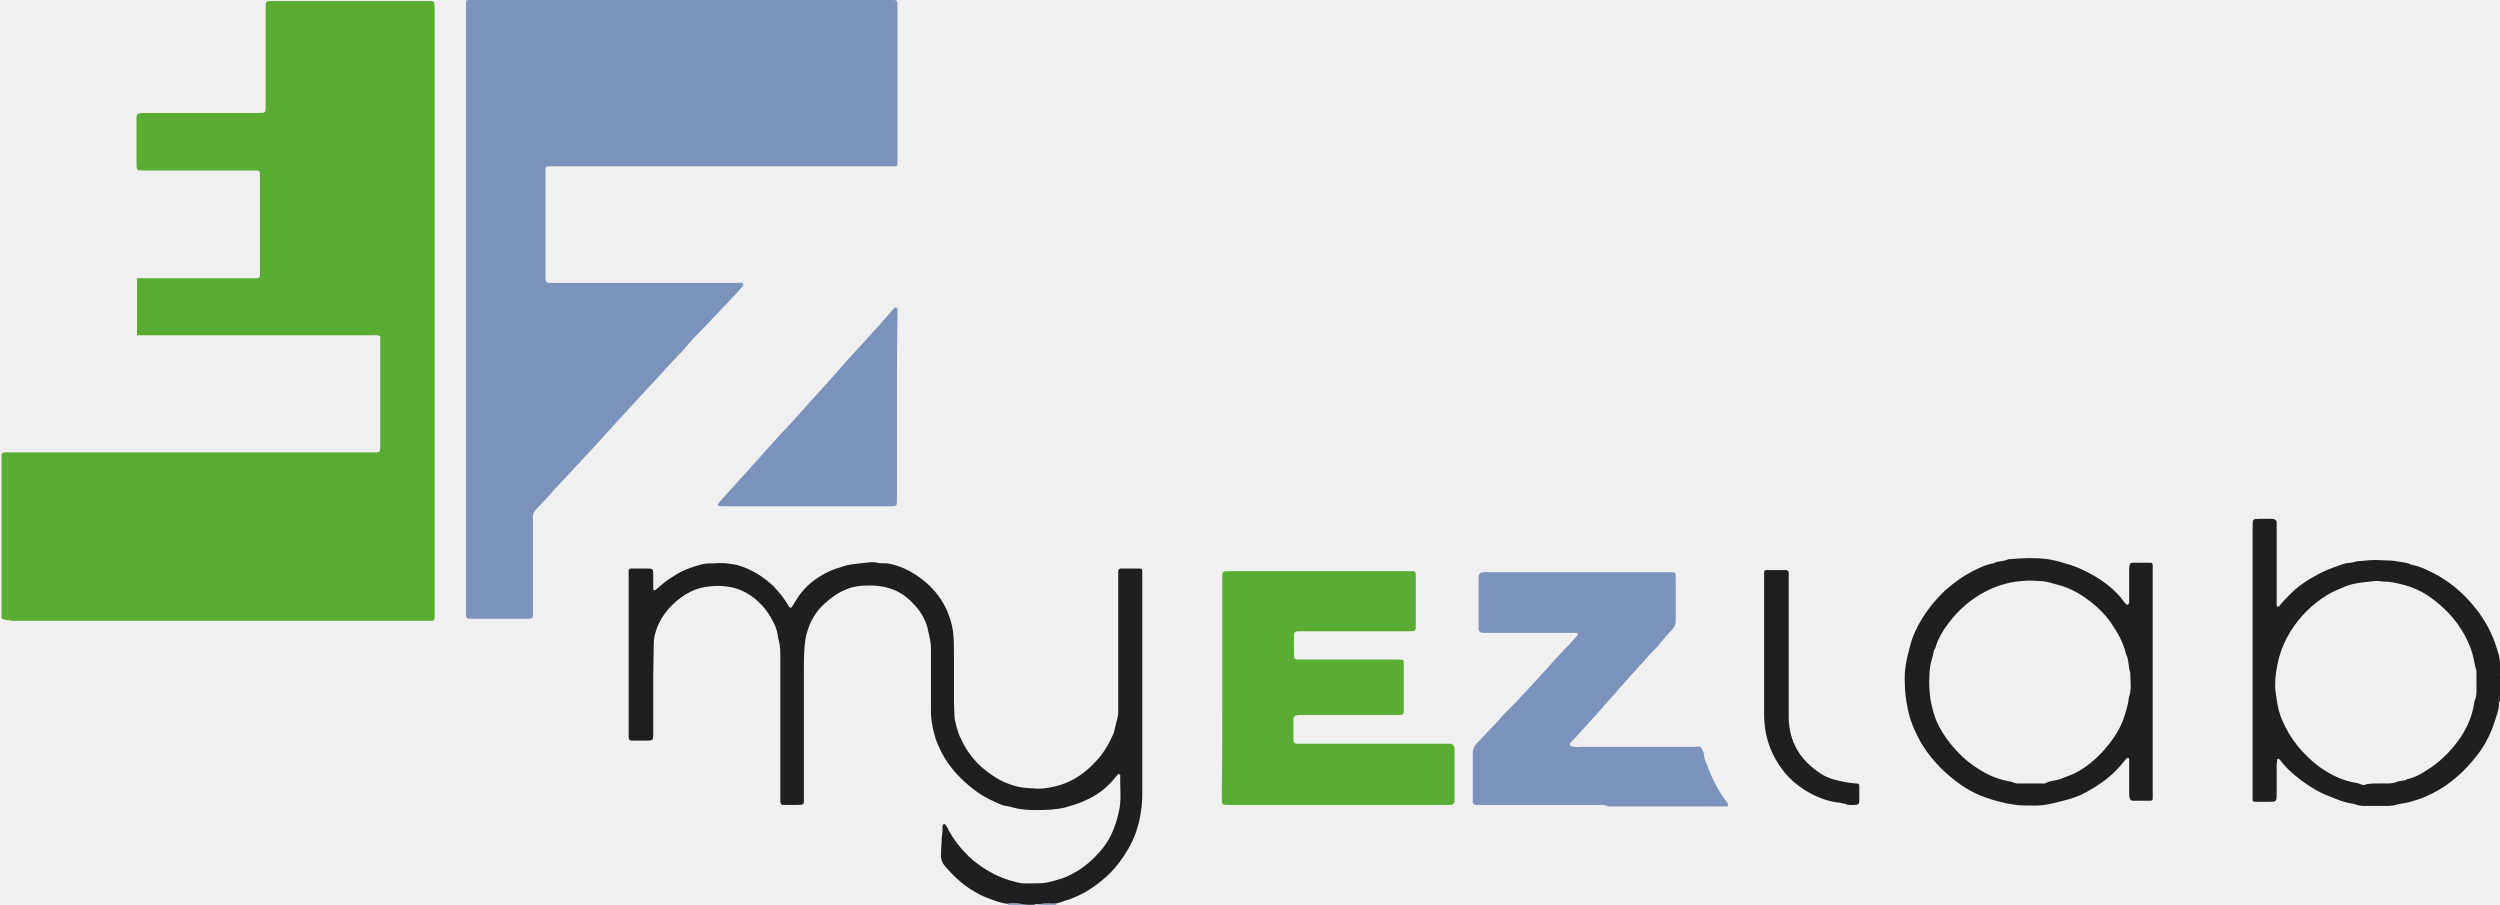
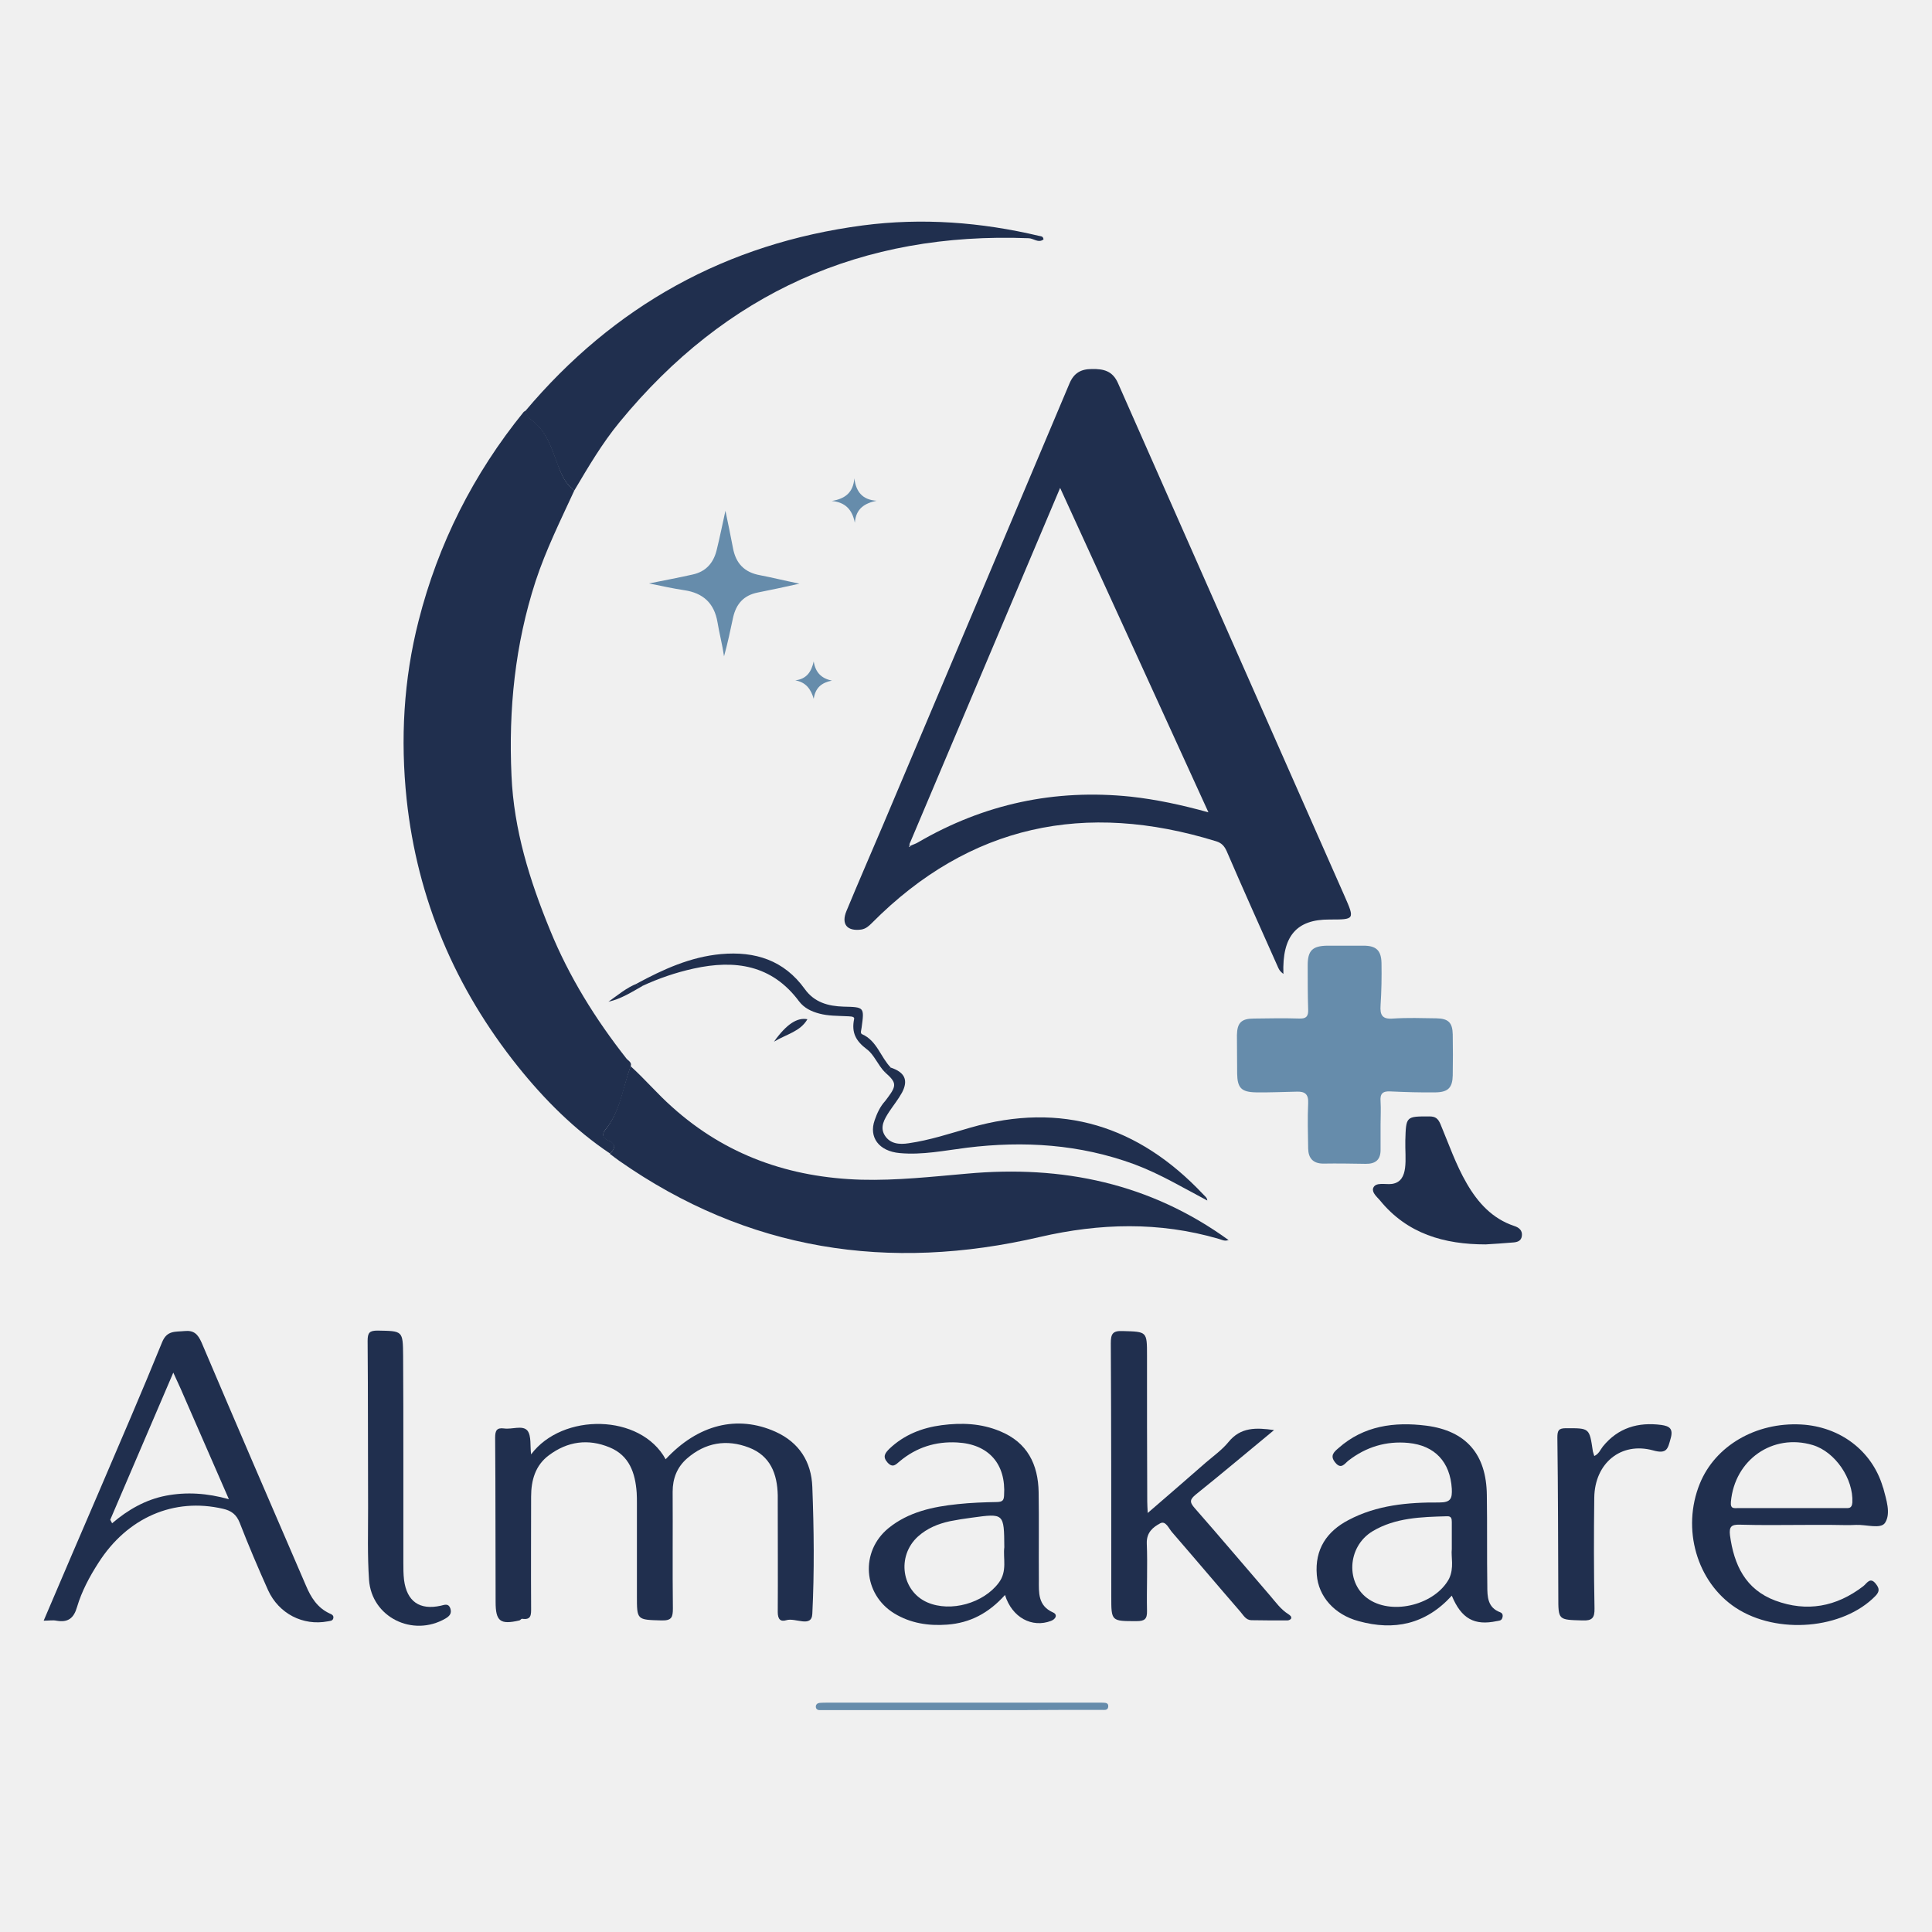
- <svg xmlns="http://www.w3.org/2000/svg" version="1.1" id="Calque_1" x="0px" y="0px" viewBox="0 0 478 173" style="enable-background:new 0 0 478 173;" xml:space="preserve">
+ <svg xmlns="http://www.w3.org/2000/svg" version="1.1" id="Calque_1" x="0px" y="0px" viewBox="0 0 827.2 827.2" style="enable-background:new 0 0 827.2 827.2;" xml:space="preserve">
  <style type="text/css">
- 	.st0{fill:#211E21;}
- 	.st1{fill:#7B93BB;}
- 	.st2{fill:#58AD32;}
+ 	.st0{fill:#202F4E;}
+ 	.st1{fill:#668CAB;}
+ 	.st2{fill:#FFFFFF;}
</style>
-   <path class="st0" d="M192.7,172.8c-1.3-0.1-2.5-0.6-3.6-1c-1.2-0.4-2.3-1-3.4-1.7c-1.9-1.2-3.6-2.8-5.1-4.6c-0.5-0.6-0.7-1.2-0.7-2  c0.1-1.5,0.1-3,0.3-4.5c0.1-0.5-0.2-1.1,0.3-1.5c0.5,0.3,0.7,0.9,0.9,1.3c0.9,1.6,2,3.1,3.3,4.4c1.5,1.6,3.4,2.9,5.3,3.9  c1,0.5,2,0.9,3,1.2c1.1,0.3,2.2,0.7,3.4,0.6c0.4,0,0.7,0,1.1,0c1.1,0,2.2,0,3.3-0.3c0.9-0.2,1.8-0.5,2.7-0.8  c2.2-0.9,4.1-2.2,5.8-3.9c1.3-1.3,2.5-2.8,3.3-4.6c0.6-1.3,1-2.6,1.3-4c0.6-2.3,0.2-4.7,0.3-7c0-0.1,0-0.2-0.1-0.2  c-0.1-0.1-0.2-0.2-0.3-0.1c-0.2,0.2-0.4,0.5-0.6,0.7c-1.6,2-3.5,3.4-5.8,4.4c-1.2,0.6-2.5,0.9-3.8,1.3c-0.8,0.2-1.7,0.3-2.6,0.4  c-2.2,0.1-4.4,0.2-6.5-0.2c-0.9-0.2-1.7-0.5-2.7-0.6c-1.7-0.7-3.5-1.5-5-2.6c-2.2-1.6-4.1-3.4-5.6-5.6c-1-1.4-1.7-2.9-2.3-4.5  c-0.6-2-1-4-0.9-6.1c0-3.7,0-7.5,0-11.2c0-1.4-0.4-2.7-0.7-4.1c-0.5-1.8-1.5-3.3-2.8-4.6c-1.2-1.3-2.7-2.3-4.4-2.8  c-1.8-0.6-3.6-0.6-5.4-0.5c-2.7,0.2-4.9,1.5-6.8,3.2c-1.2,1-2.1,2.2-2.8,3.6c-0.5,1.1-0.9,2.2-1.1,3.4c-0.3,2.1-0.3,4.1-0.3,6.2  c0,8,0,16,0,24c0,1.5,0.2,1.5-1.5,1.5c-0.8,0-1.6,0-2.4,0c-0.4,0-0.5-0.1-0.6-0.6c0-0.4,0-0.7,0-1.1c0-8.8,0-17.5,0-26.3  c0-1.2,0-2.4-0.3-3.5c0-0.1,0-0.2-0.1-0.2c-0.1-1.5-0.6-2.8-1.4-4.1c-1.3-2.3-3.2-4.1-5.6-5.2c-1.9-0.8-3.9-1-5.9-0.8  c-1.3,0.1-2.6,0.4-3.8,1c-1.4,0.7-2.6,1.6-3.7,2.7c-1.2,1.2-2.2,2.7-2.8,4.3c-0.3,0.9-0.6,1.8-0.6,2.8c0,2.1-0.1,4.3-0.1,6.4  c0,3.7,0,7.4,0,11.1c0,1.1-0.1,1.2-1.2,1.2c-1,0-1.9,0-2.9,0c-0.4,0-0.5-0.1-0.6-0.6c0-0.3,0-0.6,0-0.8c0-10,0-20,0-30  c0-1.7-0.2-1.5,1.5-1.5c0.7,0,1.4,0,2,0c1.1,0,1.2,0.1,1.2,1.1c0,0.8,0,1.5,0,2.3c0,0.2,0,0.4,0,0.6c0,0.1,0.2,0.2,0.4,0.1  c0.4-0.3,0.8-0.6,1.2-1c1-0.9,2.1-1.5,3.2-2.2c1.4-0.8,3-1.3,4.5-1.7c0.8-0.2,1.7-0.2,2.5-0.2c1.2-0.1,2.4,0,3.6,0.2  c0.6,0.1,1.2,0.3,1.8,0.5c2.1,0.8,4,2,5.7,3.6c1.2,1.2,2.2,2.5,3,3.9c0.2,0.4,0.5,0.4,0.7,0c0.4-0.6,0.8-1.3,1.2-1.9  c1.4-2,3.2-3.4,5.3-4.5c1.2-0.6,2.5-1,3.8-1.4c1.2-0.3,2.4-0.3,3.6-0.5c0.1,0,0.2,0,0.2,0c0.7-0.1,1.5-0.2,2.2,0  c0.7,0.2,1.5,0,2.3,0.2c1,0.2,1.9,0.5,2.8,0.9c1.6,0.7,3,1.7,4.3,2.8c1.7,1.5,3,3.3,3.9,5.3c0.5,1.2,0.9,2.5,1.1,3.8  c0.2,1.6,0.2,3.2,0.2,4.8c0,3,0,6,0,9c0,0.9,0.1,1.8,0.1,2.6c0,0.8,0.7,3.1,1,3.8c0.3,0.5,0.5,1.1,0.8,1.6c1,1.8,2.3,3.4,3.9,4.7  c1,0.8,2,1.5,3.1,2.1c1,0.5,2.1,0.9,3.2,1.2c1.3,0.3,2.6,0.3,3.9,0.4c1.5,0,2.9-0.3,4.3-0.7c2.8-0.9,5-2.5,6.9-4.6  c1.4-1.5,2.4-3.2,3.2-5c0.2-0.4,0.3-0.9,0.4-1.4c0.2-1,0.6-1.9,0.6-2.9c0-0.5,0-1,0-1.6c0-7.9,0-15.8,0-23.8c0-0.2,0-0.5,0-0.7  c0-1.5-0.1-1.4,1.4-1.4c0.9,0,1.8,0,2.6,0c0.5,0,0.6,0.1,0.6,0.6c0,0.3,0,0.6,0,1c0,13.9,0,27.8,0,41.7c0,1.6-0.2,3.1-0.5,4.6  c-0.5,2.3-1.3,4.4-2.6,6.4c-1.3,2.1-2.8,3.9-4.7,5.4c-2,1.7-4.3,3-6.9,3.8c-0.7,0.2-1.5,0.6-2.3,0.6c-1.2-0.1-2.3,0-3.5,0.1  c-0.1,0-0.1,0.1-0.2,0.1c-0.6,0-1.3,0-1.9,0c-0.1,0-0.1-0.1-0.2-0.1C195,172.8,193.9,172.6,192.7,172.8z" />
-   <path class="st0" d="M477.8,134.2c0.1,1.4-0.5,2.7-0.9,4c-0.6,1.9-1.5,3.7-2.6,5.3c-1.6,2.2-3.4,4.2-5.6,5.9  c-1.5,1.2-3.1,2.1-4.9,2.9c-0.9,0.4-1.9,0.7-2.9,1c-1,0.3-1.9,0.3-2.9,0.6c-0.4,0.2-0.9,0.1-1.4,0.2c-1.4,0-2.7,0-4.1,0  c-0.7,0-1.4,0-2.1-0.3c-0.1,0-0.2-0.1-0.3-0.1c-1.8-0.2-3.4-0.9-5.1-1.6c-1.6-0.6-3-1.5-4.3-2.4c-1.7-1.2-3.3-2.5-4.6-4.2  c-0.1-0.2-0.3-0.3-0.4-0.4c0,0-0.1,0-0.2,0c-0.1,0-0.1,0.1-0.1,0.2c0,0.3-0.1,0.6-0.1,1c0,1.8,0,3.6,0,5.4c0,1.7-0.1,1.6-1.6,1.6  c-0.8,0-1.7,0-2.5,0c-0.4,0-0.5-0.1-0.5-0.5c0-0.4,0-0.7,0-1.1c0-17,0-34,0-51c0-1.7,0.1-1.4,1.4-1.5c0.7,0,1.4,0,2.1,0  c0.2,0,0.5,0,0.7,0.1c0.2,0.1,0.3,0.2,0.4,0.4c0,0.3,0,0.6,0,1c0,4.6,0,9.2,0,13.9c0,0.4,0,0.7,0,1.1c0,0.1,0,0.2,0.2,0.3  c0.1,0,0.2,0,0.3-0.1c0.5-0.7,1.2-1.4,1.8-2c1.7-1.8,3.7-3.1,5.8-4.2c1.2-0.6,2.4-1.1,3.6-1.5c0.8-0.3,1.6-0.6,2.4-0.6  c0.5,0,1-0.3,1.5-0.3c1.4-0.1,2.8-0.3,4.2-0.2c1,0.1,2,0,3,0.2c1,0.2,2.1,0.2,3,0.7c1.3,0.2,2.6,0.8,3.8,1.4  c1.1,0.5,2.2,1.2,3.2,1.9c2.3,1.6,4.3,3.7,6,6c1.3,1.9,2.4,3.9,3.1,6.1c0.4,1.2,0.8,2.3,0.8,3.6c-0.2,0.7,0,1.5,0,2.2  c0,0.1,0.1,0.2,0.2,0.3c0,1,0,1.9,0,2.9c-0.1,0.1-0.2,0.2-0.2,0.3C477.8,132.8,477.7,133.5,477.8,134.2z M454.5,149.8  c1.2-0.1,2.5,0.2,3.8-0.3c0.6-0.3,1.4-0.1,1.9-0.5c1.4-0.3,2.7-1,3.9-1.8c2.1-1.3,3.9-3,5.4-4.9c1.9-2.4,3.2-5.1,3.6-8.1  c0-0.1,0-0.2,0.1-0.3c0.2-0.5,0.3-1.1,0.3-1.6c0-1.2,0-2.3,0-3.5c0-0.3,0-0.7-0.1-0.9c-0.3-1-0.4-2-0.7-3c-0.6-2-1.6-3.9-2.8-5.6  c-1.6-2.2-3.6-4-5.8-5.5c-1.4-0.9-3-1.6-4.6-2c-1.2-0.3-2.4-0.6-3.6-0.6c-0.6,0-1.2-0.2-1.8-0.1c-1.9,0.2-3.8,0.3-5.6,1  c-1.2,0.5-2.5,1-3.6,1.7c-2.9,1.8-5.2,4.1-7,7c-1,1.6-1.7,3.3-2.2,5.1c-0.4,1.7-0.7,3.4-0.7,5.2c0,0.9,0.2,1.7,0.3,2.6  c0.2,1.4,0.5,2.8,1.1,4.1c1.5,3.5,3.9,6.4,6.9,8.7c2.2,1.6,4.6,2.8,7.3,3.2c0.2,0,0.4,0.1,0.6,0.2c0.3,0.1,0.5,0.2,0.8,0.2  C452.8,149.8,453.6,149.8,454.5,149.8z" />
-   <path class="st1" d="M192.7,172.8c1.2-0.1,2.3,0,3.5,0.1c0.1,0,0.1,0.1,0.2,0.1c-1.2,0-2.4,0-3.6,0  C192.8,172.9,192.7,172.8,192.7,172.8z" />
-   <path class="st1" d="M198.3,173c0.1,0,0.1-0.1,0.2-0.1c1.2-0.1,2.3-0.2,3.5-0.1c0,0.1-0.1,0.2-0.1,0.2  C200.7,173,199.5,173,198.3,173z" />
-   <path class="st0" d="M478,129c-0.1-0.1-0.2-0.2-0.2-0.3c0-0.7-0.2-1.5,0-2.2c0.1,0,0.2,0.1,0.2,0.1C478,127.4,478,128.2,478,129z" />
-   <path class="st0" d="M477.8,134.2c-0.1-0.7,0-1.3,0-2c0-0.1,0.1-0.2,0.2-0.3c0,0.7,0,1.4,0,2.2C478,134.1,477.9,134.1,477.8,134.2z" />
-   <path class="st2" d="M0.3,118.3c0-0.4,0-0.7,0-1.1c0-9.6,0-19.3,0-28.9c0-0.4,0-0.9,0-1.3c0-0.3,0.2-0.4,0.5-0.5c0.4,0,0.8,0,1.2,0  c6.8,0,13.5,0,20.3,0c16.2,0,32.4,0,48.6,0c0.3,0,0.6,0,1,0c0.6,0,0.8-0.2,0.8-0.8c0-0.2,0-0.3,0-0.5c0-6.8,0-13.5,0-20.3  c0-0.3,0.1-0.6-0.2-0.7c-0.4-0.2-0.9-0.1-1.3-0.1c-8.2,0-16.5,0-24.7,0c-6.3,0-12.6,0-18.8,0c-0.5,0-1,0-1.5,0c0-0.5,0-0.9,0-1.4  c0-2.8,0-5.6,0-8.4c0-0.3,0.1-0.7-0.1-1c0.5-0.2,1-0.1,1.5-0.1c6.8,0,13.6,0,20.4,0c1.9,0,1.7,0.2,1.7-1.6c0-5.8,0-11.6,0-17.4  c0-0.3,0-0.6,0-0.8c0-0.7-0.1-0.8-0.8-0.8c-0.3,0-0.6,0-1,0c-6.7,0-13.5,0-20.2,0c-1.6,0-1.6,0.1-1.6-1.5c0-2.6,0-5.2,0-7.8  c0-0.2,0-0.5,0-0.7c0-0.8,0.2-0.9,1-1c0.3,0,0.6,0,1,0c7.1,0,14.2,0,21.3,0c1.4,0,1.4,0,1.4-1.4c0-6.1,0-12.3,0-18.4  c0-0.1,0-0.2,0-0.4c0-1.2,0-1.2,1.2-1.2c10,0,20,0,30,0c1,0,1,0,1.1,1.1c0,0.3,0,0.6,0,0.8c0,38.3,0,76.5,0,114.8c0,0.4,0,0.9,0,1.3  c0,0.3-0.2,0.4-0.4,0.5c-0.2,0-0.3,0-0.5,0c-0.3,0-0.6,0-0.8,0c-26.4,0-52.7,0-79.1,0C1.4,118.5,0.9,118.6,0.3,118.3z" />
-   <path class="st1" d="M89.1,59.2c0-19.2,0-38.3,0-57.5c0-0.4,0-0.9,0-1.3c0-0.3,0.2-0.4,0.5-0.4c0.3,0,0.6,0,1,0c26.5,0,53,0,79.5,0  c1.6,0,1.5-0.1,1.5,1.5c0,9.6,0,19.3,0,28.9c0,0.3,0,0.6,0,1c0,0.3-0.2,0.4-0.5,0.4c-0.4,0-0.8,0-1.2,0c-21.3,0-42.6,0-63.9,0  c-0.4,0-0.8,0-1.2,0c-0.3,0-0.5,0.2-0.5,0.5c0,0.3,0,0.6,0,0.8c0,6.5,0,13,0,19.5c0,0.2,0,0.4,0,0.6c0.1,0.8,0.2,0.9,1,0.9  c0.3,0,0.6,0,0.8,0c11.4,0,22.8,0,34.2,0c0.2,0,0.5,0,0.7,0c0.4,0,0.9-0.2,1.1,0.2c0.1,0.3-0.3,0.7-0.6,1c-1.4,1.6-2.9,3.1-4.4,4.7  c-0.6,0.6-1.2,1.3-1.8,1.9c-1.2,1.3-2.5,2.5-3.6,3.8c-1.7,2.1-3.7,3.9-5.5,6c-1.6,1.8-3.3,3.5-4.9,5.3c-2.4,2.6-4.8,5.2-7.1,7.8  c-1.4,1.5-2.8,3-4.1,4.4c-1.3,1.4-2.6,2.8-4,4.3c-1.2,1.3-2.3,2.6-3.5,3.8c-0.6,0.6-0.8,1.2-0.7,2c0,5.5,0,11.1,0,16.6  c0,0.6,0,1.2,0,1.8c0,0.4-0.1,0.5-0.6,0.6c-0.2,0-0.5,0-0.7,0c-3.4,0-6.8,0-10.2,0c-0.2,0-0.4,0-0.6,0c-0.5,0-0.6-0.1-0.7-0.6  c0-0.4,0-0.7,0-1.1C89.1,97.6,89.1,78.4,89.1,59.2z" />
-   <path class="st2" d="M233.7,131.4c0-6.9,0-13.8,0-20.7c0-1.5-0.1-1.5,1.5-1.5c11.3,0,22.5,0,33.8,0c0.4,0,0.7,0,1.1,0  c0.4,0,0.6,0.2,0.6,0.6c0,0.2,0,0.3,0,0.5c0,3.1,0,6.2,0,9.3c0,1-0.1,1.1-1.1,1.1c-2.8,0-5.6,0-8.4,0c-4.1,0-8.3,0-12.4,0  c-1.4,0-1.4,0-1.4,1.4c0,1.1,0,2.1,0,3.2c0,0.6,0.2,0.8,0.8,0.8c0.4,0,0.7,0,1.1,0c5.8,0,11.6,0,17.4,0c0.3,0,0.6,0,0.8,0  c0.9,0,0.9,0.1,0.9,1c0,2.9,0,5.8,0,8.7c0,0.8-0.1,0.9-0.9,0.9c-0.3,0-0.6,0-1,0c-5.8,0-11.5,0-17.3,0c-0.5,0-1,0-1.4,0.1  c-0.3,0.1-0.5,0.3-0.5,0.6c0,1.4,0,2.8,0,4.2c0,0.3,0.2,0.5,0.5,0.6c0.4,0,0.8,0,1.2,0c9.1,0,18.2,0,27.2,0c0.4,0,0.7,0,1.1,0  c0.4,0,0.7,0.3,0.8,0.8c0,0.2,0,0.3,0,0.5c0,3,0,6.1,0,9.1c0,0.2,0,0.3,0,0.5c0,0.5-0.3,0.8-0.8,0.8c-0.2,0-0.5,0-0.7,0  c-13.9,0-27.7,0-41.6,0c-1.4,0-1.4,0-1.4-1.5C233.7,145.4,233.7,138.4,233.7,131.4z" />
-   <path class="st1" d="M306,153.9c-7.6,0-15.2,0-22.8,0c-0.4,0-0.7,0-1.1,0c-0.3,0-0.4-0.2-0.5-0.5c0-0.3,0-0.6,0-0.8  c0-2.9,0-5.7,0-8.6c0-0.7,0.2-1.3,0.7-1.8c1.2-1.2,2.4-2.6,3.6-3.8c1.3-1.5,2.7-2.9,4.1-4.3c1.2-1.3,2.4-2.6,3.6-3.9  c2-2.1,3.8-4.3,5.8-6.3c0.7-0.7,1.4-1.5,2.1-2.3c0.1-0.1,0.2-0.2,0.2-0.4c-0.1-0.2-0.2-0.2-0.4-0.2c-0.4,0-0.7,0-1.1,0  c-5.2,0-10.4,0-15.6,0c-0.3,0-0.6,0-1,0c-0.6,0-0.9-0.3-0.9-0.9c0-0.2,0-0.4,0-0.6c0-2.9,0-5.7,0-8.6c0-1.4,0.2-1.5,1.5-1.5  c11.7,0,23.3,0,35,0c1.2,0,1.2,0,1.2,1.2c0,2.7,0,5.4,0,8.1c0,0.6-0.2,1.1-0.6,1.6c-1,1-1.9,2.1-2.8,3.2c-0.6,0.7-1.3,1.3-1.9,2  c-1.6,1.9-3.4,3.7-5,5.6c-1.5,1.7-3,3.4-4.6,5.2c-1.6,1.8-3.2,3.5-4.8,5.3c-0.2,0.2-0.6,0.4-0.5,0.8c0.1,0.4,0.6,0.3,0.9,0.4  c0.3,0.1,0.7,0,1.1,0c7.2,0,14.5,0,21.7,0c0.4,0,1-0.2,1.3,0.1c0.3,0.4,0.6,1,0.6,1.5c0.1,0.7,0.3,1.3,0.6,1.9  c0.9,2.5,2.1,4.9,3.8,7.1c0,0.1,0.1,0.1,0.1,0.2c0.2,0.3,0.1,0.6-0.2,0.6c-0.4,0-0.7,0-1.1,0c-7.1,0-14.2,0-21.4,0  C307,153.9,306.5,153.9,306,153.9z" />
-   <path class="st0" d="M411.6,130.5c0,7,0,14,0,21c0,0.4,0,0.8,0,1.2c0,0.3-0.2,0.4-0.5,0.4c-1.1,0-2.2,0-3.3,0  c-0.4,0-0.5-0.2-0.6-0.5c-0.1-0.3-0.1-0.6-0.1-0.9c0-1.8,0-3.6,0-5.4c0-0.3,0-0.6,0-1c0-0.2,0-0.3-0.2-0.4c-0.2,0-0.3,0.1-0.4,0.2  c-0.6,0.8-1.3,1.6-2,2.3c-1.6,1.6-3.5,2.9-5.5,4c-1.4,0.8-2.9,1.3-4.5,1.7c-3.5,0.9-4,1-7.6,0.9c-1.1,0-2.2-0.2-3.3-0.4  c-1.8-0.4-3.5-0.9-5.2-1.6c-2.3-1-4.3-2.4-6.2-4.1c-1.9-1.7-3.6-3.7-4.9-5.9c-0.8-1.4-1.5-2.9-2-4.4c-0.9-2.9-1.2-5.9-1.1-8.9  c0.1-1.2,0.3-2.4,0.6-3.6c0.2-0.8,0.4-1.5,0.6-2.3c0.2-0.7,0.5-1.4,0.8-2.1c1.4-3,3.3-5.5,5.7-7.8c1.7-1.5,3.5-2.8,5.5-3.8  c1.2-0.6,2.4-1.2,3.8-1.4c0.8-0.5,1.8-0.3,2.6-0.7c0.2-0.1,0.4-0.1,0.6-0.1c2.3-0.2,4.7-0.3,7,0c0.8,0.1,1.6,0.3,2.4,0.5  c1.4,0.4,2.8,0.8,4.1,1.4c3.2,1.5,6.2,3.4,8.3,6.4c0,0,0.1,0.1,0.1,0.1c0.2,0.1,0.2,0.4,0.5,0.3c0.3-0.1,0.3-0.4,0.3-0.6  c0-2,0-3.9,0-5.9c0-0.4,0-0.7,0.1-1.1c0.1-0.2,0.2-0.4,0.5-0.4c1.2,0,2.3,0,3.5,0c0.3,0,0.4,0.2,0.4,0.5c0,0.4,0,0.8,0,1.2  C411.6,116.5,411.6,123.5,411.6,130.5z M388.2,149.8C388.2,149.8,388.2,149.8,388.2,149.8c0.6,0,1.3,0,1.9,0c0.4,0,0.8,0.1,1.1-0.1  c0.9-0.5,1.9-0.4,2.9-0.8c0.9-0.4,1.9-0.7,2.7-1.1c2.1-1.1,3.9-2.6,5.5-4.4c1.4-1.6,2.7-3.4,3.5-5.4c0.3-0.7,0.5-1.4,0.7-2.1  c0.2-0.7,0.4-1.4,0.5-2.2c0-0.2,0-0.3,0.1-0.5c0.5-1.5,0.2-3.1,0.2-4.6c-0.4-1.1-0.2-2.4-0.8-3.5c-0.5-2.3-1.7-4.3-3-6.2  c-1-1.4-2.3-2.7-3.7-3.8c-1.7-1.3-3.6-2.5-5.7-3.1c-0.6-0.2-1.2-0.3-1.8-0.5c-1.4-0.5-2.9-0.4-4.4-0.5c-0.5,0-0.9,0.1-1.4,0.1  c-1.5,0.1-2.9,0.4-4.3,0.9c-1.3,0.4-2.4,1-3.5,1.6c-2,1.2-3.8,2.7-5.3,4.5c-1.5,1.8-2.8,3.7-3.4,5.9c-0.4,0.4-0.3,1.1-0.5,1.6  c-0.4,1.2-0.6,2.5-0.6,3.7c-0.1,1.5,0,2.9,0.2,4.4c0.2,1,0.4,2,0.7,2.9c0.5,1.6,1.3,3.1,2.3,4.5c1.6,2.2,3.4,4.1,5.7,5.6  c1.9,1.3,4,2.3,6.4,2.7c0.2,0,0.5,0.1,0.7,0.2c0.3,0.1,0.6,0.2,0.9,0.2C386.5,149.8,387.4,149.8,388.2,149.8z" />
-   <path class="st1" d="M171.5,77.7c0,5.9,0,11.8,0,17.7c0,1.4,0,1.4-1.3,1.4c-10.6,0-21.2,0-31.9,0c-0.3,0-0.6,0-0.9-0.1  c-0.1,0-0.2-0.3-0.1-0.4c0.5-0.6,1-1.1,1.5-1.7c2.7-3,5.5-6,8.2-9.1c1.5-1.7,3-3.3,4.5-4.9c1.6-1.7,3.1-3.5,4.7-5.2  c1.9-2.1,3.7-4.1,5.5-6.2c1.8-2,3.6-3.9,5.4-5.9c1.2-1.3,2.4-2.7,3.6-4.1c0.1-0.1,0.1-0.1,0.2-0.2c0.1-0.1,0.3-0.3,0.5-0.2  c0.2,0.1,0.2,0.3,0.2,0.4c0,0.3,0,0.6,0,1C171.5,66.1,171.5,71.9,171.5,77.7z" />
-   <path class="st0" d="M337.3,124.1c0-4.5,0-9.1,0-13.6c0-0.3,0-0.6,0-1c0-0.4,0.1-0.5,0.5-0.5c0.7,0,1.4,0,2,0c0.6,0,1.1,0,1.7,0  c0.3,0,0.4,0.2,0.5,0.4c0,0.4,0,0.7,0,1.1c0,8.8,0,17.7,0,26.5c0,4.7,2.1,8.3,6.1,10.9c0.7,0.5,1.5,0.8,2.4,1.1  c1.4,0.4,2.9,0.7,4.4,0.8c0.5,0,0.6,0.1,0.6,0.6c0,0.9,0,1.8,0,2.7c0,0.6-0.2,0.8-0.9,0.8c-0.6,0-1.2,0.1-1.8-0.2  c-0.3-0.1-0.6-0.1-0.9-0.2c-2.1-0.2-4.1-0.9-5.9-1.9c-2-1.1-3.7-2.5-5.1-4.3c-1-1.3-1.8-2.7-2.4-4.2c-0.8-2.1-1.1-3.8-1.2-5.9  C337.3,132.9,337.3,128.5,337.3,124.1z" />
+   <g>
+     <path class="st0" d="M549.5,417c-1.8-1.4-2-2.2-2.5-3.3c-7.3-16.4-14.7-32.8-21.8-49.3c-1-2.2-2.2-3.5-4.5-4.2   c-56-17.3-105.5-7.2-147.4,35c-1.3,1.3-2.6,2.5-4.6,2.8c-6,0.8-8.6-2.3-6.3-7.9c5.1-12.3,10.4-24.5,15.6-36.7   c26.7-63.1,53.3-126.1,79.9-189.2c1.9-4.5,4.9-6.2,9.6-6.2c5-0.1,8.9,0.8,11.2,6.1c32.3,73.2,64.7,146.4,97,219.6   c4.4,10,4.3,10-6.4,10C555.1,393.6,548.9,400.8,549.5,417z M389.9,362.1c1-0.5,2.1-0.8,3.1-1.4c28.3-16.5,58.6-23,91.2-19.6   c10.9,1.2,21.6,3.5,33.2,6.7c-21.3-46.6-42.1-92.3-63.5-138.9c-21.8,51.5-43,101.6-64.2,151.8c-0.3,0.6-0.6,1.2,0.3,1.6   c-0.2,0-0.5-0.1-0.7-0.1c0,0.2,0,0.3,0,0.5C389.5,362.4,389.7,362.3,389.9,362.1z" />
+     <path class="st0" d="M245.9,210c-5.9,12.8-12.2,25.5-16.6,38.9c-8.8,27.1-11.6,54.8-10.3,83.2c1,23.2,7.8,44.9,16.5,66.1   c8.1,19.9,19.4,38.1,32.7,55c0.8,1,2.3,1.5,1.9,3.2c-3.4,9.2-4.3,19.3-10.9,27.3c-1.3,1.6-1.4,3.4,1,4.4c3.5,1.4,3.6,3.4,1,5.8   c-15.2-10.2-28-23-39.4-37.2c-26.9-33.6-43.1-71.7-47.7-114.5c-2.7-25.7-1.3-51.2,5.1-76.3c8.4-33.1,23.5-63,45-89.5   c0.2-0.2,0.5-0.4,0.8-0.5c0.7,1.1,1.1,2.7,2,3.4c7.1,4.9,9.2,12.7,12,20C240.5,203.4,242.2,207.3,245.9,210z" />
+     <path class="st0" d="M261.1,494c2.6-2.4,2.5-4.4-1-5.8c-2.4-1-2.3-2.8-1-4.4c6.5-8,7.4-18.1,10.9-27.3c6.2,5.6,11.5,11.9,17.7,17.4   c23.1,20.8,50.4,30.3,81.1,31.2c15.2,0.4,30.3-1.3,45.3-2.6c40.7-3.7,78.4,4.1,112,28.5l-0.1-0.1c-1.6,0.7-2.9-0.1-4.3-0.5   c-25.4-7.4-50.8-6.7-76.4-0.8c-64.7,15.1-125.2,5.9-180.2-32.6C263.7,496,262.4,495,261.1,494z" />
+     <path class="st0" d="M245.9,210c-3.7-2.6-5.4-6.5-7-10.6c-2.8-7.4-4.9-15.1-12-20c-1-0.7-1.4-2.2-2-3.4   c38-45.1,86.1-71.8,144.6-79.5c25.3-3.3,50.5-1.4,75.4,4.5c0.7,0.2,1.7,0,1.9,1.5c-2.2,1.7-4.2-0.4-6.3-0.5   c-71.5-2.8-129.8,23.4-175.2,78.7C257.8,189.8,251.9,199.9,245.9,210z" />
+     <path class="st1" d="M591.1,481.6c0,3.5,0,7,0,10.5c0.1,4.5-2.2,6.3-6.5,6.2c-6-0.1-12-0.2-18-0.1c-4.4,0-6.4-2.3-6.5-6.4   c-0.1-6.5-0.3-13,0-19.5c0.2-3.9-1.5-5-4.8-4.9c-5.8,0.1-11.6,0.4-17.5,0.3c-6.3-0.1-8-1.9-8.1-8c0-5.5-0.1-11-0.1-16.5   c0.1-5.3,1.9-7.1,7.3-7.1c6.5-0.1,13-0.2,19.5,0c2.9,0.1,3.8-1,3.7-3.8c-0.2-6.3-0.2-12.7-0.2-19c0-6.3,2-8.3,8.4-8.4   c5.2,0,10.3,0,15.5,0c5.4,0,7.6,2,7.7,7.5c0.1,6,0,12-0.4,18c-0.3,4.2,0.7,6.1,5.4,5.7c6.1-0.4,12.3-0.2,18.5-0.1   c5.1,0.1,6.9,1.8,7,6.9c0.1,5.8,0.1,11.7,0,17.5c-0.1,5.2-1.9,7.2-7.2,7.3c-6.5,0.1-13-0.1-19.5-0.4c-3.3-0.2-4.5,1-4.2,4.3   C591.3,474.9,591.1,478.2,591.1,481.6C591.1,481.6,591.1,481.6,591.1,481.6z" />
+     <path class="st0" d="M227.4,622.7c13.4-17.9,46.9-17.5,57.6,2.1c13.8-14.9,30.7-19.1,47-11.8c10.2,4.6,15.4,12.9,15.8,23.6   c0.7,18.1,0.9,36.3,0,54.4c-0.3,6.1-7.3,1.5-11.1,2.7c-2.6,0.8-3.7-0.5-3.7-3.5c0.1-15.3,0-30.6,0-46c0-1.3,0-2.7,0-4   c-0.2-9.2-3.2-16.9-12.3-20.4c-9.6-3.7-18.7-2.2-26.6,4.7c-4.2,3.7-6.1,8.5-6.1,14.2c0.1,16.7-0.1,33.3,0.1,50   c0,3.7-0.5,5.2-4.8,5.1c-10.7-0.3-10.6-0.1-10.6-10.7c0-13.2,0-26.3,0-39.5c0-1.5,0-3-0.1-4.5c-0.6-8.4-3.1-15.9-11.6-19.4   c-9.2-3.8-18-2.6-26,3.4c-5.8,4.3-7.6,10.7-7.6,17.7c0,15.8-0.1,31.6,0,47.5c0,2.9,0.2,5.4-3.8,4.8c-0.4-0.1-0.8,0.6-1.2,0.7   c-8.2,1.9-10.2,0.4-10.2-7.9c-0.1-23.5,0-47-0.2-70.4c0-3,0.7-4.3,3.8-3.9c3.4,0.5,7.9-1.5,10,0.9   C227.6,614.8,226.9,619.1,227.4,622.7z" />
+     <path class="st0" d="M18.7,693.9c8.1-19,15.9-37.2,23.7-55.3c9.1-21.3,18.3-42.5,27-63.9c2.1-5.2,5.7-4.4,9.6-4.8   c4-0.4,5.7,1.3,7.3,4.9c14.8,34.8,29.7,69.4,44.7,104.1c2.1,5,4.9,9.5,10.1,11.9c0.9,0.4,1.9,0.8,1.6,2.1c-0.3,1.2-1.5,1.1-2.4,1.3   c-10.6,2-20.9-3.3-25.5-13.3c-4.3-9.6-8.4-19.2-12.2-29c-1.4-3.5-3.6-5.1-7.1-5.9c-21-4.9-41,3.7-53.4,23.2   c-3.8,5.9-7.1,12.1-9.1,18.8c-1.4,4.9-3.9,6.8-8.9,5.9C22.6,693.6,21.1,693.9,18.7,693.9z M74.2,587.7c-9.2,21.5-18.1,42.2-27,63   c0.3,0.5,0.5,1,0.8,1.5c6.8-5.8,14.3-10.1,23-11.8c8.9-1.7,17.7-1.1,27,1.5c-6.7-15.4-13.2-30.2-19.6-44.9   C77.2,594.1,75.8,591.3,74.2,587.7z" />
+     <path class="st0" d="M491.4,647.8c8.8-7.6,16.9-14.6,25-21.7c3.3-2.8,6.9-5.4,9.6-8.7c5.2-6.4,11.8-6.2,19.5-5.1   c-11.4,9.4-22.3,18.6-33.4,27.5c-2.7,2.2-2.9,3.3-0.5,6c10.9,12.4,21.5,25,32.3,37.5c2.4,2.8,4.5,5.8,7.7,7.8   c0.7,0.5,1.5,1,1.2,1.9c-0.2,0.4-1,0.8-1.6,0.8c-5.2,0-10.3,0-15.5-0.1c-2.3-0.1-3.3-2.1-4.6-3.6c-9.8-11.3-19.5-22.8-29.3-34.1   c-1.4-1.6-2.7-5-5-3.8c-3,1.6-5.9,3.8-5.8,8.5c0.4,9.6-0.1,19.3,0.1,29c0.1,3.6-1.1,4.4-4.5,4.4c-10.8,0-10.8,0.1-10.8-10.5   c0-36.1,0-72.3-0.2-108.4c0-4,0.7-5.5,5.1-5.3c10.4,0.3,10.4,0.1,10.4,10.5c0,20.8,0,41.6,0.1,62.5   C491.2,644.1,491.3,645.5,491.4,647.8z" />
+     <path class="st0" d="M621.6,683.2c-11.2,12.3-24.7,15.1-39.9,10.9c-10.4-2.8-17.2-10.6-17.9-19.8c-0.9-10.9,4.2-18.6,13.6-23.5   c12.1-6.4,25.4-7.6,38.8-7.5c5,0,5.6-1.7,5.4-5.9c-0.7-11.4-7.2-18.5-18.6-19.6c-9.5-0.9-18.1,1.7-25.7,7.6   c-1.6,1.3-3.1,3.9-5.6,0.8c-2.4-2.9-0.6-4.5,1.4-6.2c10.8-9.6,23.9-11.3,37.5-9.6c17.2,2.2,25.8,12.3,26,29.7c0.2,13,0,26,0.2,39   c0,4.5,0.1,9.2,5.5,11.2c1.1,0.4,1.3,1.4,0.9,2.5c-0.4,1.2-1.5,1.1-2.4,1.3C631.3,696.1,625.7,693.1,621.6,683.2z M621.6,663.3   c0-4.9,0-8.2,0-11.6c0-1.5-0.2-2.6-2.1-2.5c-11,0.3-22.1,0.6-31.8,6.4c-11,6.6-11.7,22.7-1.4,29.3c10.4,6.7,28.2,2,34.1-8.9   C622.7,671.3,621.2,666.4,621.6,663.3z" />
+     <path class="st0" d="M430.3,682.9c-7,7.8-15,12-24.8,12.7c-8,0.6-15.7-0.6-22.6-4.8c-13.4-8.2-14.7-26.5-2.5-36.5   c8.6-7,19.1-9.2,29.7-10.3c5.6-0.6,11.3-0.8,16.9-0.9c2.1-0.1,2.8-0.6,2.9-2.8c0.9-13.5-6.6-22-20.1-22.7c-9.2-0.5-17.4,2.1-24.5,8   c-1.7,1.4-3,3.1-5.3,0.6c-2.2-2.5-1.1-4,0.8-5.9c6.3-6,14-9,22.4-10.1c8.5-1.1,16.9-0.8,25,2.6c11.7,4.8,16.3,14.2,16.5,26.1   c0.2,12.5,0,25,0.1,37.5c0,5.4-0.5,11.1,6.1,14c2,0.9,1.2,2.8-0.9,3.6C441.9,697.1,433.3,692.6,430.3,682.9z M430,662.5   c-0.1-14.6-0.1-14.6-13.9-12.7c-3.1,0.4-6.3,0.9-9.3,1.5c-5.1,1.1-9.8,3-13.8,6.6c-9.2,8.4-7,23.4,4.1,28.2c10,4.3,24,0.3,30.5-8.4   C431.4,672.7,429.4,667.1,430,662.5z" />
+     <path class="st0" d="M773.8,652.9c-9.7,0-19.3,0.2-29-0.1c-3.6-0.1-4.5,1-4.1,4.5c1.7,12.7,6.6,23.2,19.4,28   c13.5,5,26.1,2.7,37.6-6.1c1.6-1.2,3-4.3,5.5-1c1.4,1.8,1.7,3.1-0.2,5.1c-13.9,14.3-42.1,16.7-59.8,5.1   c-16.7-11-23.3-33.8-15.4-53.2c6.6-16.2,24-26.3,43.3-25.3c16.8,0.9,30.4,11.3,35,26.6c0,0.2,0.1,0.3,0.2,0.5c1.3,5,3.4,11,0.8,15   c-1.8,2.8-8.1,0.7-12.4,0.9c-3.5,0.2-7,0-10.5,0C780.8,652.9,777.3,652.9,773.8,652.9z M767.3,645.7   C767.3,645.7,767.3,645.7,767.3,645.7c7.5,0,15,0,22.5,0c1.7,0,3.1,0.3,3.3-2.4c0.5-10.1-7.3-21.7-17-24.6   c-17.1-5.1-33.4,6.3-35,24.3c-0.3,3.2,1.4,2.7,3.2,2.7C752,645.7,759.7,645.7,767.3,645.7z" />
+     <path class="st0" d="M172.7,624.1c0,15,0,30,0,44.9c0,2.5,0,5,0.3,7.5c1.2,9.2,6.7,13,15.7,11c1.7-0.4,3.3-1.1,4.1,1.1   c0.7,2.1-0.2,3.3-2.1,4.4c-14,8.1-31.6-0.6-32.7-16.6c-0.7-10.3-0.4-20.6-0.4-30.9c-0.1-23.8,0-47.6-0.2-71.4   c0-3.5,0.8-4.4,4.3-4.4c10.8,0.2,10.8,0,10.9,10.9C172.7,595.1,172.7,609.6,172.7,624.1C172.7,624.1,172.7,624.1,172.7,624.1z" />
+     <path class="st0" d="M636.1,532.8c-17.7,0-33.6-4.5-45.3-18.9c-1.2-1.4-3.4-3.2-2.9-5.1c0.9-2.9,5.4-1.5,8.1-1.9   c7.5-1.1,5.5-10.9,5.7-18.6c0.3-10.4,0.3-10.3,10.3-10.3c2.7,0,3.7,1,4.7,3.2c3.6,8.6,6.6,17.4,11.3,25.5   c4.8,8.3,11,15.1,20.3,18.2c2.2,0.7,3.6,2,3.3,4.3c-0.3,2.3-2.2,2.7-4.1,2.8C643.7,532.3,639.9,532.6,636.1,532.8z" />
+     <path class="st0" d="M682.6,623.4c2-0.9,2.6-2.7,3.7-4.1c6.5-8,15.1-10.5,25-9.2c3.5,0.5,5.2,1.6,4,5.8c-1.2,4.3-1.5,6.8-7.5,5.1   c-13.8-3.8-25,5.5-25.2,20.2c-0.2,15.8-0.2,31.6,0.1,47.4c0.1,4.1-1,5.4-5.2,5.2c-10.4-0.3-10.3-0.1-10.3-10.4   c-0.1-22.6-0.1-45.2-0.4-67.9c0-3,0.5-4,3.7-4c10.1,0,10-0.2,11.5,9.9C682.2,622.2,682.4,622.7,682.6,623.4z" />
+     <path class="st0" d="M516.9,514c-10.3-5.4-20.2-11.4-31.2-15.5c-23.4-8.6-47.3-10.1-71.7-7.1c-9.6,1.2-19.1,3.2-28.8,2.3   c-8.9-0.8-13.3-6.8-10.7-14.1c1-2.9,2.3-5.8,4.5-8.2c0.4-0.5,0.8-1.1,1.2-1.6c3.8-5.1,3.6-6.4-1.3-10.7c0.8-0.7,1.6-1.4,2.5-2   c6,2,7.6,5.4,4.8,10.7c-1.6,2.9-3.7,5.5-5.5,8.2c-2,3.1-4.1,6.5-1.9,10.1c2.3,3.7,6.3,4,10.2,3.4c9.1-1.3,17.8-4.2,26.5-6.7   c39.1-11.2,72-0.7,99.5,28.4C515.8,512.1,516.9,512.8,516.9,514L516.9,514z" />
+     <path class="st1" d="M342.3,249.9c-6.7,1.5-12.3,2.7-17.9,3.8c-6,1.2-9.2,4.9-10.5,10.6c-1.2,5.5-2.3,11-3.9,16.7   c-0.7-4.9-2-9.7-2.8-14.6c-1.4-8.2-6.2-12.5-14.2-13.7c-4.7-0.7-9.3-1.7-15.1-2.9c7-1.4,12.8-2.5,18.6-3.8   c5.6-1.2,8.9-4.8,10.3-10.3c1.4-5.6,2.5-11.2,3.8-17c1.1,5.3,2.2,10.5,3.2,15.8c1.2,6.7,4.9,10.6,11.7,11.8   C330.7,247.3,335.9,248.6,342.3,249.9z" />
+     <path class="st0" d="M381.4,457.1c-0.8,0.7-1.6,1.4-2.5,2c-3-3-4.6-7.5-7.7-9.8c-4.8-3.6-6.7-7.2-5.5-13c0.3-1.3-2.1-1.1-3.4-1.2   c-3.8-0.2-7.6-0.1-11.4-1.1c-3.5-0.9-6.6-2.4-8.8-5.3c-11.6-15.6-27.4-17.9-45.1-14c-7.7,1.7-15,4.2-22.1,7.5   c-0.9-0.1-2.1,0.5-2.2-1.1c11.3-6.1,22.9-11.4,36-12.6c14.6-1.3,27,2.6,35.9,15c4.1,5.7,10,7.3,16.6,7.5c8.9,0.2,8.9,0.2,7.7,9   c-0.1,1-0.7,2.4,0.2,2.8C375.5,445.6,377,452.6,381.4,457.1z" />
+     <path class="st1" d="M412.3,732.2c-19.1,0-38.3,0-57.4,0c-1.3,0-2.7,0-4,0c-0.9,0-1.6-0.5-1.6-1.5c0-0.9,0.7-1.5,1.6-1.6   c1.2-0.1,2.3-0.1,3.5-0.1c38.3,0,76.5,0,114.8,0c0.8,0,1.7,0,2.5,0c1.3,0.1,3-0.2,2.8,1.8c-0.2,1.6-1.7,1.3-2.8,1.3   c-11.8,0-23.6,0-35.4,0.1C428.3,732.2,420.3,732.2,412.3,732.2z" />
+     <path class="st1" d="M356.1,214.5c5.6-0.9,9.2-3.5,9.7-9.7c0.7,5.8,3.5,9.2,9.5,9.6c-5.1,1.1-8.8,3.3-9.3,9.4   C364.9,218.1,361.8,215,356.1,214.5z" />
+     <path class="st1" d="M340.5,291.3c5-0.6,6.9-3.8,7.9-8.1c0.7,4.6,3.2,7.3,7.8,8.2c-4.5,0.9-7.1,3.1-7.8,7.8   C347.2,295.1,345.1,292.1,340.5,291.3z" />
+     <path class="st0" d="M331.4,446c5.3-7.5,10-10.5,14.3-9.6C342.6,441.7,336.9,442.7,331.4,446z" />
+     <path class="st0" d="M272.8,421.1c0.1,1.6,1.3,1,2.2,1.1c-4.6,2.6-9.1,5.5-14.5,6.7C264.5,426.1,268.2,422.9,272.8,421.1z" />
+     <path class="st1" d="M516.9,514.1c0.1,0.1,0.3,0.1,0.4,0.2C517.2,514.2,517,514.1,516.9,514.1C516.9,514,516.9,514.1,516.9,514.1z" />
+     <path class="st0" d="M526.1,531.1l-0.1,0.1c0,0,0-0.2,0-0.2C526,530.9,526.1,531.1,526.1,531.1z" />
+     <path class="st2" d="M389.9,362.1c-0.2,0.2-0.4,0.3-0.6,0.5c0-0.2,0-0.3,0-0.5c0.2,0,0.5,0.1,0.7,0.1   C390,362.2,389.9,362.1,389.9,362.1z" />
+   </g>
</svg>
